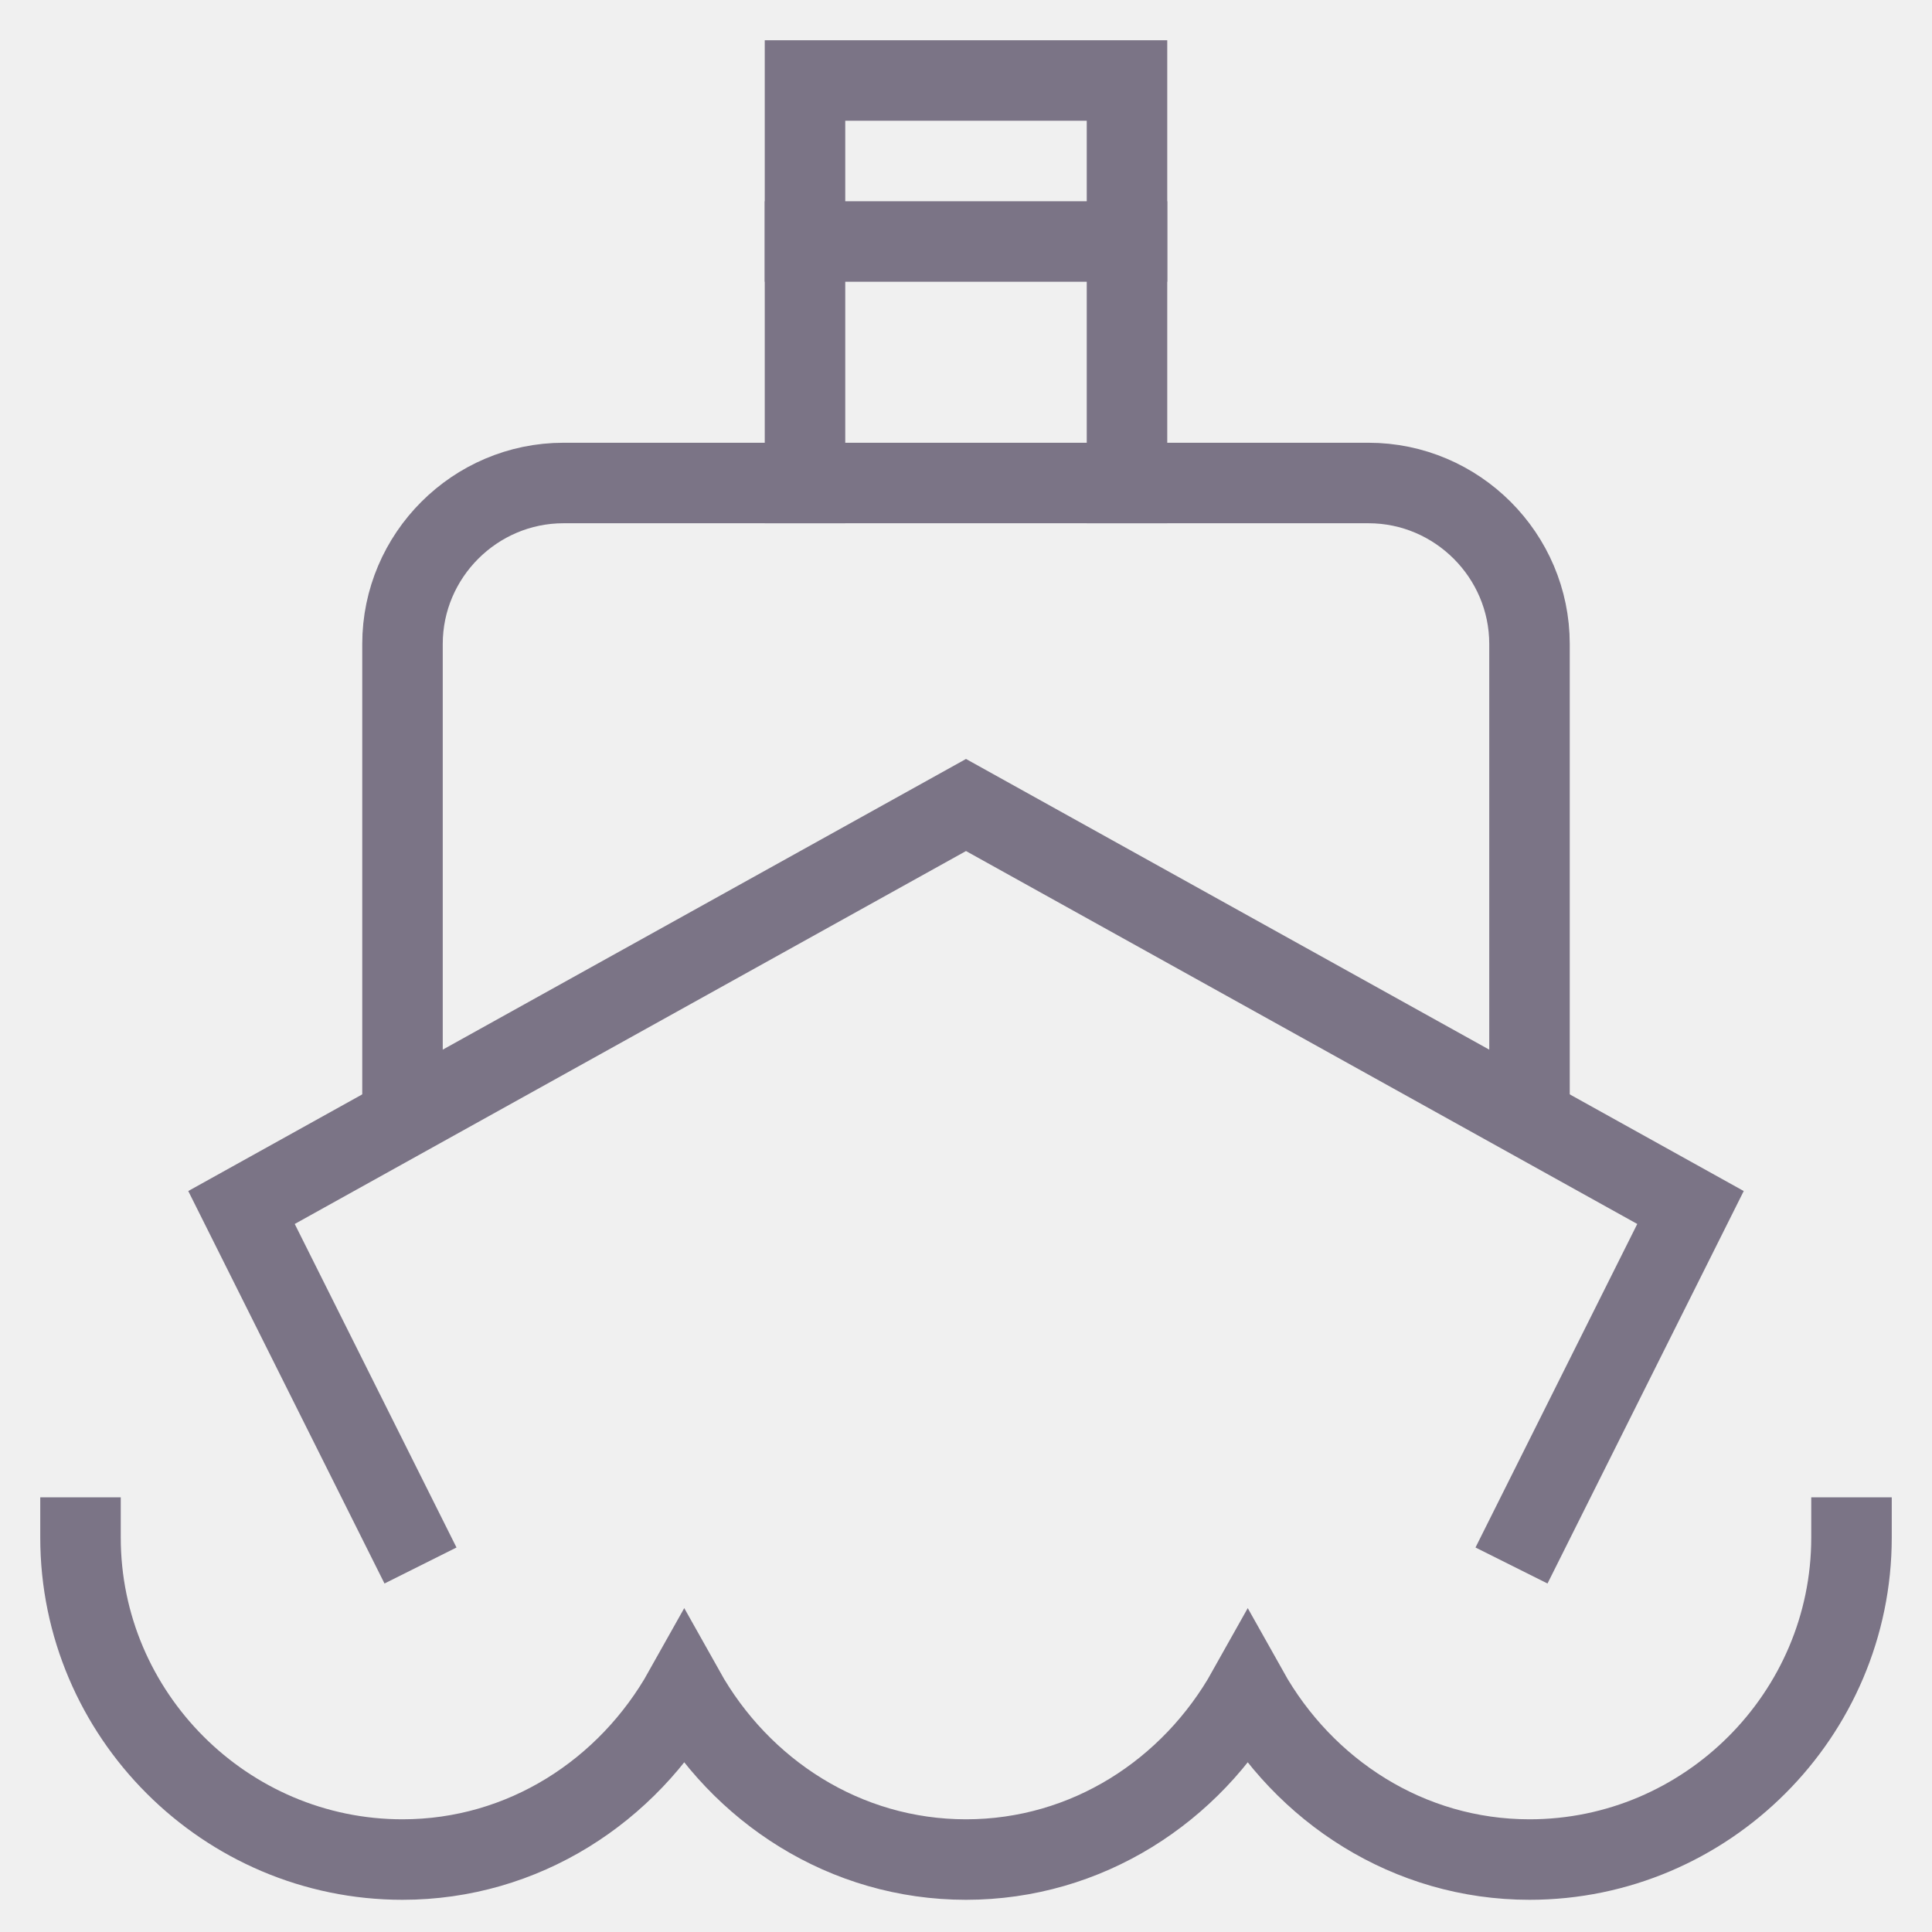
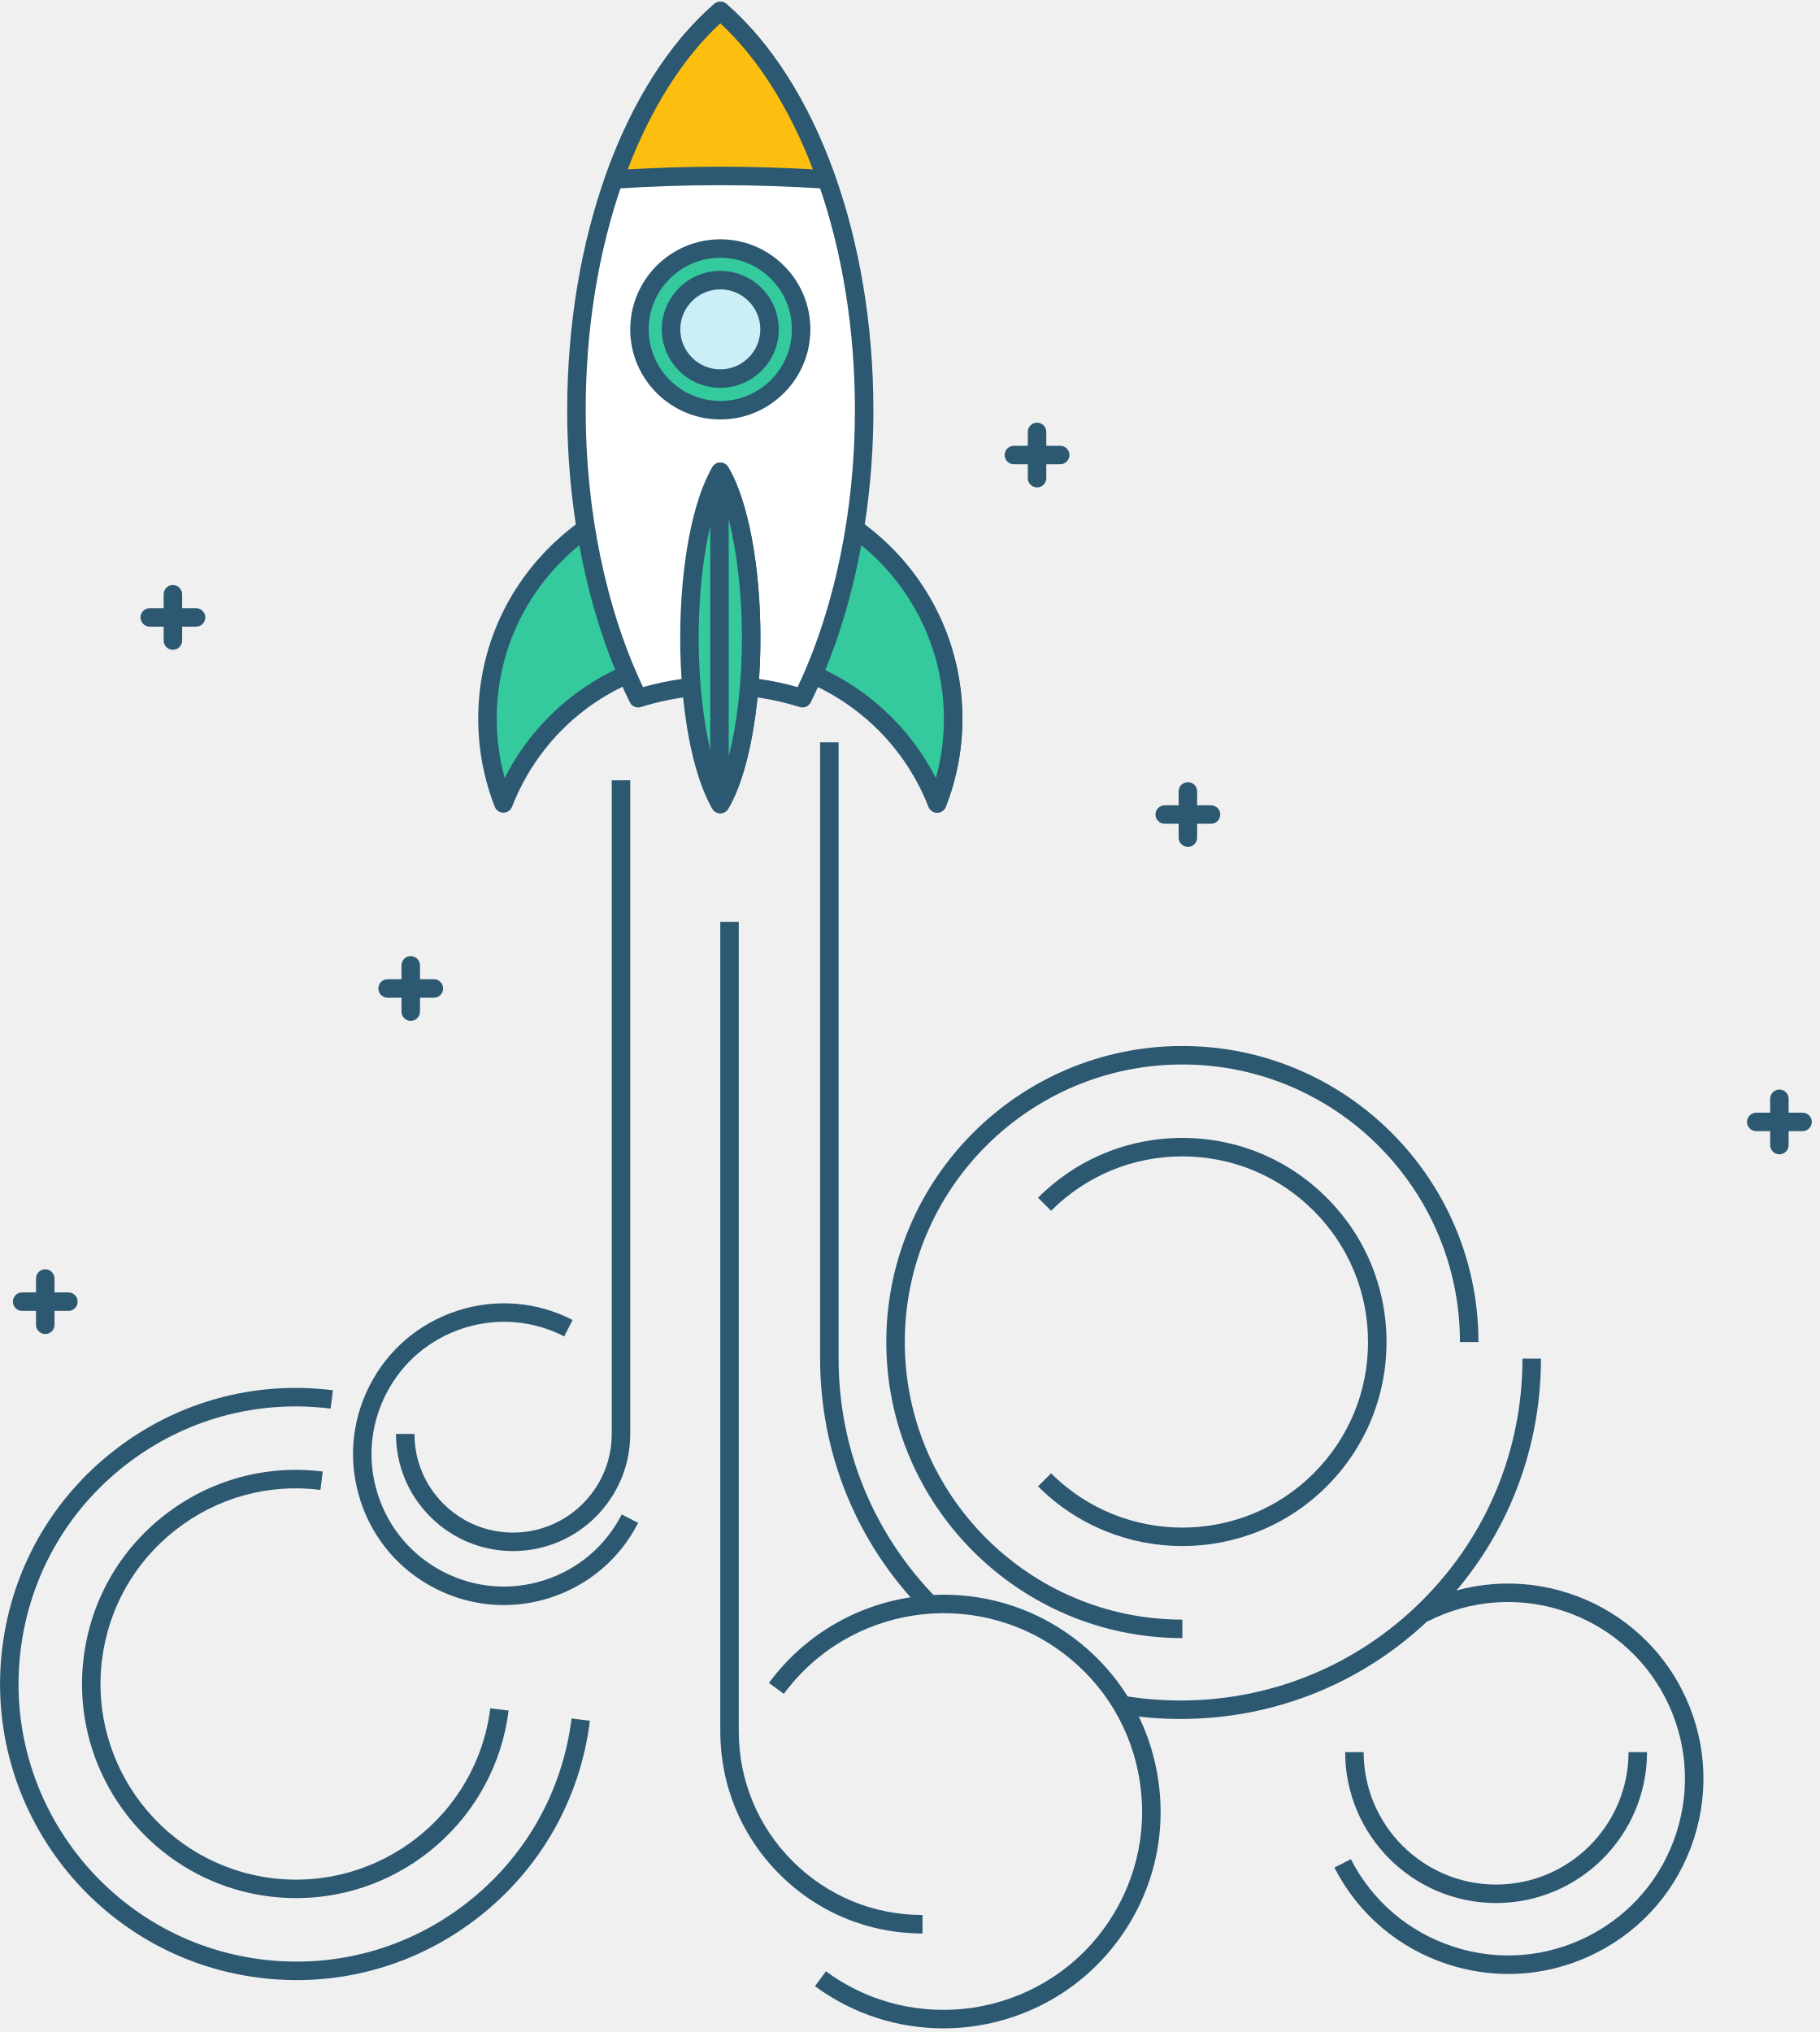
- <svg xmlns="http://www.w3.org/2000/svg" id="ship-svg" class="nc-icon outline" x="0px" y="0px" width="48px" height="48px" viewBox="0 0 48 48">
-   <g transform="translate(0, 0)">
-     <path data-color="color-2" fill="none" stroke="#7B7486" stroke-width="2" stroke-linecap="square" stroke-miterlimit="10" d="M2,38.2  c0,4.4,3.6,8,8,8c3,0,5.6-1.7,7-4.2c1.4,2.5,4,4.2,7,4.2s5.6-1.7,7-4.2c1.4,2.5,4,4.2,7,4.2c4.4,0,8-3.6,8-8" stroke-linejoin="miter" />
-     <line data-color="color-2" fill="none" stroke="#7B7486" stroke-width="2" stroke-linecap="square" stroke-miterlimit="10" x1="20" y1="6" x2="28" y2="6" stroke-linejoin="miter" />
-     <polyline fill="none" stroke="#7B7486" stroke-width="2" stroke-linecap="square" stroke-miterlimit="10" points="20,12 20,2 28,2  28,12 " stroke-linejoin="miter" />
-     <path data-cap="butt" fill="none" stroke="#7B7486" stroke-width="2" stroke-miterlimit="10" d="M10,27.8V16c0-2.2,1.8-4,4-4h20  c2.2,0,4,1.8,4,4v11.8" stroke-linejoin="miter" stroke-linecap="butt" />
-     <polyline fill="none" stroke="#7B7486" stroke-width="2" stroke-linecap="square" stroke-miterlimit="10" points="10,38 6,30 24,20  42,30 38,38 " stroke-linejoin="miter" />
+ <svg xmlns="http://www.w3.org/2000/svg" width="197px" height="220px" viewBox="0 0 197 220" version="1.1">
+   <defs />
+   <g id="Page-1" stroke="none" stroke-width="1" fill="none" fill-rule="evenodd">
+     <g id="Research">
+       <path d="M44.467,110.527 C43.914,110.527 43.467,110.08 43.467,109.527 L43.467,104.517 C43.467,103.964 43.914,103.517 44.467,103.517 C45.02,103.517 45.467,103.964 45.467,104.517 L45.467,109.527 C45.467,110.08 45.02,110.527 44.467,110.527" id="Fill-513" fill="#2C5871" />
+       <path d="M46.973,108.021 L41.961,108.021 C41.408,108.021 40.961,107.574 40.961,107.021 C40.961,106.469 41.408,106.021 41.961,106.021 L46.973,106.021 C47.525,106.021 47.973,106.469 47.973,107.021 C47.973,107.574 47.525,108.021 46.973,108.021" id="Fill-514" fill="#2C5871" />
+       <path d="M112.27,52.77 C111.717,52.77 111.27,52.322 111.27,51.77 L111.27,46.76 C111.27,46.207 111.717,45.76 112.27,45.76 C112.822,45.76 113.27,46.207 113.27,46.76 L113.27,51.77 C113.27,52.322 112.822,52.77 112.27,52.77" id="Fill-515" fill="#2C5871" />
+       <path d="M114.776,50.265 L109.764,50.265 C109.211,50.265 108.764,49.817 108.764,49.265 C108.764,48.712 109.211,48.265 109.764,48.265 L114.776,48.265 C115.329,48.265 115.776,48.712 115.776,49.265 C115.776,49.817 115.329,50.265 114.776,50.265" id="Fill-516" fill="#2C5871" />
+       <path d="M128.6,91.691 C128.047,91.691 127.6,91.244 127.6,90.691 L127.6,85.682 C127.6,85.129 128.047,84.682 128.6,84.682 C129.152,84.682 129.6,85.129 129.6,85.682 L129.6,90.691 C129.6,91.244 129.152,91.691 128.6,91.691" id="Fill-517" fill="#2C5871" />
+       <path d="M131.105,89.187 L126.094,89.187 C125.541,89.187 125.094,88.739 125.094,88.187 C125.094,87.634 125.541,87.187 126.094,87.187 L131.105,87.187 C131.658,87.187 132.105,87.634 132.105,88.187 C132.105,88.739 131.658,89.187 131.105,89.187" id="Fill-518" fill="#2C5871" />
+       <path d="M18.719,70.351 C18.166,70.351 17.719,69.903 17.719,69.351 L17.719,64.34 C17.719,63.787 18.166,63.34 18.719,63.34 C19.271,63.34 19.719,63.787 19.719,64.34 L19.719,69.351 C19.719,69.903 19.271,70.351 18.719,70.351" id="Fill-519" fill="#2C5871" />
+       <path d="M21.225,67.846 L16.213,67.846 C15.66,67.846 15.213,67.398 15.213,66.846 C15.213,66.293 15.66,65.846 16.213,65.846 L21.225,65.846 C21.777,65.846 22.225,66.293 22.225,66.846 C22.225,67.398 21.777,67.846 21.225,67.846" id="Fill-520" fill="#2C5871" />
+       <path d="M192.636,124.975 C192.083,124.975 191.636,124.527 191.636,123.975 L191.636,118.964 C191.636,118.411 192.083,117.964 192.636,117.964 C193.188,117.964 193.636,118.411 193.636,118.964 L193.636,123.975 C193.636,124.527 193.188,124.975 192.636,124.975" id="Fill-521" fill="#2C5871" />
+       <path d="M195.143,122.469 L190.131,122.469 C189.578,122.469 189.131,122.021 189.131,121.469 C189.131,120.916 189.578,120.469 190.131,120.469 L195.143,120.469 C195.695,120.469 196.143,120.916 196.143,121.469 C196.143,122.021 195.695,122.469 195.143,122.469" id="Fill-522" fill="#2C5871" />
+       <path d="M4.9,144.432 C4.348,144.432 3.9,143.984 3.9,143.432 L3.9,138.422 C3.9,137.869 4.348,137.422 4.9,137.422 C5.453,137.422 5.9,137.869 5.9,138.422 L5.9,143.432 C5.9,143.984 5.453,144.432 4.9,144.432" id="Fill-523" fill="#2C5871" />
+       <path d="M7.406,141.927 L2.395,141.927 C1.842,141.927 1.395,141.479 1.395,140.927 C1.395,140.374 1.842,139.927 2.395,139.927 L7.406,139.927 C7.959,139.927 8.406,140.374 8.406,140.927 C8.406,141.479 7.959,141.927 7.406,141.927" id="Fill-524" fill="#2C5871" />
+       <path d="M77.98,70.945 C88.666,70.946 97.793,77.599 101.459,86.986 C102.571,84.146 103.188,81.057 103.188,77.82 C103.188,63.896 91.902,52.613 77.98,52.613 C64.059,52.613 52.771,63.898 52.772,77.82 C52.772,81.056 53.389,84.146 54.498,86.986 C58.166,77.598 67.293,70.945 77.98,70.945" id="Fill-525" fill="#34CA9D" />
+       <path d="M77.98,69.945 C87.974,69.946 96.876,75.476 101.322,84.236 C101.897,82.153 102.188,80.004 102.188,77.82 C102.188,64.473 91.328,53.613 77.98,53.613 C71.514,53.613 65.435,56.131 60.862,60.703 C56.29,65.275 53.772,71.354 53.772,77.82 C53.772,80.002 54.063,82.15 54.636,84.234 C59.084,75.475 67.987,69.945 77.98,69.945 Z M101.459,87.986 C101.459,87.986 101.459,87.986 101.458,87.986 C101.047,87.986 100.678,87.733 100.527,87.35 C96.873,77.993 88.023,71.946 77.98,71.945 C67.938,71.945 59.086,77.992 55.43,87.351 C55.279,87.733 54.91,87.986 54.498,87.986 C54.086,87.986 53.717,87.733 53.566,87.351 C52.376,84.303 51.772,81.097 51.772,77.82 C51.771,70.82 54.498,64.239 59.448,59.289 C64.398,54.339 70.979,51.613 77.98,51.613 C92.431,51.613 104.188,63.37 104.188,77.82 C104.188,81.1 103.583,84.306 102.39,87.351 C102.24,87.734 101.87,87.986 101.459,87.986 L101.459,87.986 Z" id="Fill-526" fill="#2C5871" />
+       <path d="M84.416,53.445 L84.416,71.793 C92.227,73.853 98.557,79.556 101.459,86.986 C102.571,84.146 103.188,81.057 103.188,77.82 C103.188,66.123 95.219,56.289 84.416,53.445" id="Fill-527" fill="#34CA9D" />
+       <path d="M85.416,71.034 C92.304,73.072 98.069,77.889 101.32,84.243 C101.896,82.158 102.188,80.007 102.188,77.82 C102.188,67.271 95.354,57.977 85.416,54.779 L85.416,71.034 Z M101.459,87.986 L101.459,87.986 C101.047,87.986 100.678,87.733 100.527,87.351 C97.727,80.178 91.607,74.724 84.161,72.76 C83.722,72.645 83.416,72.247 83.416,71.793 L83.416,53.445 C83.416,53.135 83.56,52.843 83.806,52.653 C84.052,52.463 84.37,52.398 84.671,52.479 C96.162,55.503 104.188,65.924 104.188,77.82 C104.188,81.1 103.583,84.306 102.39,87.351 C102.24,87.734 101.87,87.986 101.459,87.986 L101.459,87.986 Z" id="Fill-528" fill="#2C5871" />
+       <path d="M77.979,74.221 C81.08,74.222 84.067,74.706 86.874,75.596 C91.037,67.165 93.551,56.293 93.553,44.412 C93.553,25.537 87.219,9.195 77.98,1.18 C68.739,9.195 62.406,25.537 62.405,44.412 C62.406,56.293 64.92,67.167 69.086,75.596 C71.891,74.706 74.879,74.222 77.979,74.221" id="Fill-529" fill="#FFFFFF" />
+       <path d="M77.979,73.221 C80.818,73.222 83.629,73.615 86.346,74.392 C90.351,65.93 92.551,55.323 92.553,44.412 C92.553,26.784 86.989,10.85 77.98,2.522 C68.971,10.848 63.406,26.782 63.405,44.412 C63.406,55.327 65.606,65.933 69.614,74.392 C72.33,73.615 75.14,73.222 77.979,73.221 Z M69.086,76.596 C68.714,76.596 68.361,76.388 68.189,76.039 C63.815,67.189 61.406,55.958 61.405,44.412 C61.406,25.796 67.507,8.94 77.325,0.424 C77.702,0.098 78.261,0.099 78.636,0.425 C88.454,8.943 94.553,25.798 94.553,44.412 C94.551,55.954 92.143,67.186 87.771,76.038 C87.553,76.482 87.041,76.7 86.572,76.549 C81.015,74.788 74.938,74.79 69.389,76.549 C69.288,76.581 69.187,76.596 69.086,76.596 L69.086,76.596 Z" id="Fill-530" fill="#2C5871" />
+       <path d="M77.979,19.048 C81.895,19.048 85.73,19.185 89.473,19.434 C86.725,11.67 82.744,5.312 77.98,1.18 C73.216,5.313 69.234,11.67 66.486,19.434 C70.229,19.185 74.064,19.048 77.979,19.048" id="Fill-531" fill="#FCBE0F" />
+       <path d="M77.979,18.048 C81.279,18.048 84.645,18.146 88.005,18.341 C85.465,11.697 82.025,6.268 77.98,2.522 C73.934,6.27 70.494,11.698 67.954,18.341 C71.314,18.146 74.68,18.048 77.979,18.048 Z M89.473,20.434 C89.45,20.434 89.429,20.433 89.406,20.432 C81.758,19.922 74.201,19.922 66.553,20.432 C66.219,20.441 65.892,20.307 65.689,20.038 C65.486,19.77 65.432,19.417 65.544,19.1 C68.369,11.116 72.443,4.659 77.325,0.424 C77.702,0.098 78.259,0.098 78.636,0.424 C83.516,4.657 87.589,11.115 90.415,19.1 C90.527,19.417 90.473,19.77 90.27,20.038 C90.08,20.288 89.784,20.434 89.473,20.434 L89.473,20.434 Z" id="Fill-532" fill="#2C5871" />
+       <path d="M77.98,51.084 C75.997,54.42 74.639,61.215 74.639,69.066 C74.638,76.916 75.997,83.712 77.979,87.048 C79.961,83.712 81.322,76.916 81.322,69.065 C81.322,61.215 79.963,54.42 77.98,51.084" id="Fill-533" fill="#34CA9D" />
+       <path d="M77.98,53.381 C76.533,57.022 75.639,62.872 75.639,69.066 C75.638,75.259 76.532,81.107 77.979,84.75 C79.428,81.106 80.322,75.257 80.322,69.065 C80.322,62.872 79.428,57.023 77.98,53.381 Z M77.979,88.048 C77.627,88.048 77.3,87.862 77.12,87.559 C74.972,83.943 73.638,76.857 73.639,69.066 C73.639,61.271 74.973,54.186 77.121,50.573 C77.301,50.27 77.628,50.084 77.98,50.084 C78.333,50.084 78.66,50.27 78.84,50.573 C80.988,54.188 82.322,61.273 82.322,69.065 C82.322,76.855 80.987,83.941 78.839,87.559 C78.659,87.862 78.332,88.048 77.979,88.048 L77.979,88.048 Z" id="Fill-534" fill="#2C5871" />
+       <path d="M77.89,51.247 L77.89,86.883 C77.92,86.936 77.949,86.996 77.979,87.048 C79.961,83.712 81.322,76.916 81.322,69.065 C81.322,61.215 79.963,54.42 77.98,51.084 C77.951,51.137 77.922,51.195 77.89,51.247" id="Fill-535" fill="#34CA9D" />
+       <path d="M78.89,56.231 L78.89,81.896 C79.793,78.387 80.322,73.827 80.322,69.065 C80.322,64.301 79.793,59.74 78.89,56.231 Z M77.979,88.048 L77.977,88.048 C77.622,88.047 77.295,87.858 77.116,87.553 C77.109,87.54 77.055,87.441 77.048,87.429 C76.972,87.284 76.89,87.046 76.89,86.883 L76.89,51.247 C76.89,51.061 76.942,50.877 77.041,50.719 C77.043,50.714 77.104,50.603 77.106,50.599 C77.28,50.285 77.608,50.089 77.966,50.084 C78.322,50.087 78.658,50.266 78.84,50.573 C80.988,54.188 82.322,61.273 82.322,69.065 C82.322,76.855 80.987,83.941 78.839,87.559 C78.659,87.862 78.332,88.048 77.979,88.048 L77.979,88.048 Z" id="Fill-536" fill="#2C5871" />
+       <path d="M77.979,44.412 C73.154,44.41 69.229,40.486 69.229,35.66 C69.229,30.835 73.154,26.909 77.979,26.908 C82.805,26.908 86.73,30.835 86.729,35.66 C86.73,40.486 82.805,44.412 77.979,44.412" id="Fill-537" fill="#34CA9D" />
+       <path d="M77.979,27.908 C73.705,27.909 70.229,31.387 70.229,35.66 C70.229,39.933 73.706,43.41 77.979,43.412 C80.046,43.412 81.991,42.604 83.457,41.139 C84.923,39.673 85.729,37.728 85.729,35.66 C85.729,33.594 84.923,31.647 83.457,30.182 C81.991,28.716 80.046,27.908 77.979,27.908 Z M77.979,45.412 L77.979,45.412 C72.603,45.41 68.229,41.035 68.229,35.66 C68.229,30.284 72.603,25.909 77.979,25.908 C80.58,25.908 83.027,26.924 84.871,28.768 C86.715,30.611 87.73,33.06 87.729,35.66 C87.73,38.261 86.715,40.709 84.871,42.553 C83.028,44.396 80.58,45.412 77.979,45.412 L77.979,45.412 Z" id="Fill-538" fill="#2C5871" />
+       <path d="M77.979,30.329 C75.04,30.329 72.648,32.721 72.648,35.66 C72.648,38.6 75.039,40.99 77.979,40.99 C80.919,40.99 83.311,38.601 83.311,35.66 C83.311,32.722 80.918,30.329 77.979,30.329" id="Fill-539" fill="#CCEEF6" />
+       <path d="M77.979,31.329 C75.592,31.329 73.648,33.272 73.648,35.66 C73.648,38.048 75.592,39.99 77.979,39.99 C80.367,39.99 82.311,38.048 82.311,35.66 C82.311,33.272 80.367,31.329 77.979,31.329 Z M77.979,41.99 C74.488,41.99 71.648,39.15 71.648,35.66 C71.648,32.169 74.488,29.329 77.979,29.329 C81.471,29.329 84.311,32.169 84.311,35.66 C84.311,39.15 81.471,41.99 77.979,41.99 L77.979,41.99 Z" id="Fill-540" fill="#2C5871" />
+       <path d="M55.549,167.93 C52.162,167.93 48.979,166.611 46.584,164.216 C44.189,161.821 42.87,158.637 42.871,155.25 L44.871,155.25 C44.871,158.103 45.981,160.785 47.998,162.802 C50.015,164.819 52.696,165.93 55.549,165.93 C61.437,165.93 66.227,161.14 66.227,155.252 L66.227,84.48 L68.227,84.48 L68.227,155.252 C68.227,162.242 62.539,167.93 55.549,167.93" id="Fill-541" fill="#2C5871" />
+       <path d="M99.871,209.332 C94.022,209.332 88.524,207.055 84.39,202.92 C80.255,198.785 77.978,193.287 77.979,187.438 L77.978,99.801 L79.978,99.801 L79.979,187.438 C79.979,192.753 82.047,197.748 85.804,201.506 C89.562,205.263 94.557,207.332 99.871,207.332 L99.871,209.332" id="Fill-542" fill="#2C5871" />
+       <path d="M127.807,186.108 L127.804,186.108 C125.561,186.108 123.314,185.917 121.126,185.54 L121.466,183.569 C123.542,183.927 125.675,184.108 127.803,184.108 L127.807,184.108 C137.694,184.108 146.988,180.259 153.979,173.268 C160.972,166.275 164.822,156.979 164.822,147.092 L166.822,147.092 C166.822,157.514 162.764,167.313 155.394,174.682 C148.024,182.051 138.228,186.108 127.807,186.108" id="Fill-543" fill="#2C5871" />
+       <path d="M99.955,174.421 C92.752,167.082 88.785,157.376 88.785,147.092 L88.785,80.365 L90.785,80.365 L90.785,147.092 C90.785,156.85 94.549,166.058 101.383,173.021 L99.955,174.421" id="Fill-544" fill="#2C5871" />
+       <path d="M128.002,177.352 C110.329,177.352 95.951,162.974 95.951,145.3 C95.951,127.626 110.329,113.248 128.002,113.248 C145.676,113.248 160.055,127.626 160.055,145.3 L158.055,145.3 C158.055,128.729 144.573,115.248 128.002,115.248 C111.432,115.248 97.951,128.729 97.951,145.3 C97.951,161.87 111.432,175.352 128.002,175.352 L128.002,177.352" id="Fill-545" fill="#2C5871" />
+       <path d="M128.002,167.388 C122.343,167.388 116.685,165.234 112.377,160.927 L113.791,159.513 C121.627,167.349 134.379,167.347 142.215,159.513 C146.011,155.716 148.102,150.668 148.102,145.299 C148.102,139.931 146.012,134.883 142.215,131.087 C138.418,127.291 133.371,125.2 128.003,125.2 C122.634,125.199 117.587,127.29 113.791,131.087 L112.377,129.673 C116.55,125.499 122.099,123.2 128.002,123.2 L128.003,123.2 C133.905,123.2 139.454,125.499 143.629,129.673 C147.803,133.847 150.102,139.396 150.102,145.299 C150.102,151.202 147.803,156.752 143.629,160.927 C139.32,165.234 133.661,167.388 128.002,167.388" id="Fill-546" fill="#2C5871" />
+       <path d="M32.123,214.38 C30.781,214.38 29.432,214.297 28.078,214.127 C10.543,211.932 -1.937,195.877 0.256,178.34 C1.319,169.846 5.628,162.273 12.387,157.019 C19.146,151.765 27.548,149.456 36.041,150.521 L35.793,152.506 C27.829,151.509 19.953,153.672 13.614,158.598 C7.277,163.524 3.237,170.624 2.24,178.588 C0.184,195.031 11.886,210.084 28.326,212.143 C36.293,213.137 44.169,210.976 50.506,206.047 C56.844,201.119 60.883,194.02 61.879,186.055 L63.863,186.303 C62.801,194.798 58.493,202.37 51.733,207.626 C46.051,212.044 39.207,214.38 32.123,214.38" id="Fill-547" fill="#2C5871" />
+       <path d="M32.071,205.506 C31.117,205.506 30.152,205.446 29.181,205.325 C16.497,203.735 7.471,192.125 9.06,179.444 C9.828,173.301 12.943,167.824 17.832,164.023 C22.72,160.223 28.797,158.551 34.938,159.322 L34.69,161.307 C29.072,160.6 23.525,162.129 19.06,165.603 C14.593,169.075 11.746,174.079 11.044,179.692 C9.593,191.28 17.84,201.889 29.429,203.341 C41.031,204.781 51.626,196.539 53.076,184.954 L55.061,185.202 C53.595,196.911 43.583,205.506 32.071,205.506" id="Fill-548" fill="#2C5871" />
+       <path d="M54.536,173.776 C51.984,173.776 49.452,173.171 47.114,171.976 C43.232,169.99 40.356,166.61 39.017,162.46 C37.676,158.311 38.031,153.886 40.018,150.004 C42.005,146.121 45.385,143.245 49.534,141.904 C53.683,140.564 58.107,140.92 61.991,142.909 L61.079,144.688 C57.673,142.943 53.791,142.632 50.148,143.808 C46.508,144.984 43.542,147.508 41.799,150.915 C40.056,154.321 39.743,158.204 40.919,161.846 C42.096,165.487 44.619,168.452 48.025,170.194 C51.434,171.939 55.317,172.252 58.957,171.074 C62.599,169.898 65.563,167.374 67.307,163.967 L69.088,164.877 C67.102,168.76 63.722,171.637 59.572,172.978 C57.92,173.512 56.224,173.776 54.536,173.776" id="Fill-549" fill="#2C5871" />
+       <path d="M161.967,206.037 C152.957,206.037 145.628,198.708 145.628,189.699 L147.628,189.699 C147.628,197.605 154.061,204.037 161.967,204.037 C169.872,204.037 176.304,197.604 176.304,189.697 L178.304,189.697 C178.304,198.707 170.975,206.037 161.967,206.037" id="Fill-550" fill="#2C5871" />
+       <path d="M163.295,213.716 C161.11,213.716 158.916,213.373 156.777,212.683 C151.406,210.947 147.033,207.225 144.462,202.199 L146.243,201.289 C148.57,205.838 152.53,209.208 157.393,210.779 C162.254,212.349 167.437,211.933 171.987,209.604 C176.537,207.277 179.908,203.317 181.479,198.455 C183.049,193.593 182.632,188.409 180.304,183.858 C175.496,174.469 163.945,170.739 154.56,175.544 L153.647,173.764 C164.019,168.457 176.775,172.576 182.084,182.947 C184.655,187.974 185.116,193.699 183.382,199.07 C181.646,204.441 177.924,208.814 172.898,211.385 C169.875,212.933 166.597,213.716 163.295,213.716" id="Fill-551" fill="#2C5871" />
+       <path d="M102.127,219.605 C97.291,219.605 92.415,218.12 88.231,215.04 L89.417,213.429 C98.957,220.455 112.432,218.406 119.457,208.87 C122.859,204.25 124.26,198.581 123.398,192.907 C122.537,187.233 119.519,182.234 114.897,178.832 C105.358,171.808 91.884,173.853 84.858,183.392 L83.247,182.206 C90.927,171.779 105.657,169.545 116.083,177.221 C121.135,180.941 124.435,186.405 125.376,192.607 C126.317,198.809 124.787,205.006 121.066,210.056 C116.469,216.299 109.343,219.604 102.127,219.605" id="Fill-552" fill="#2C5871" />
+     </g>
  </g>
</svg>
